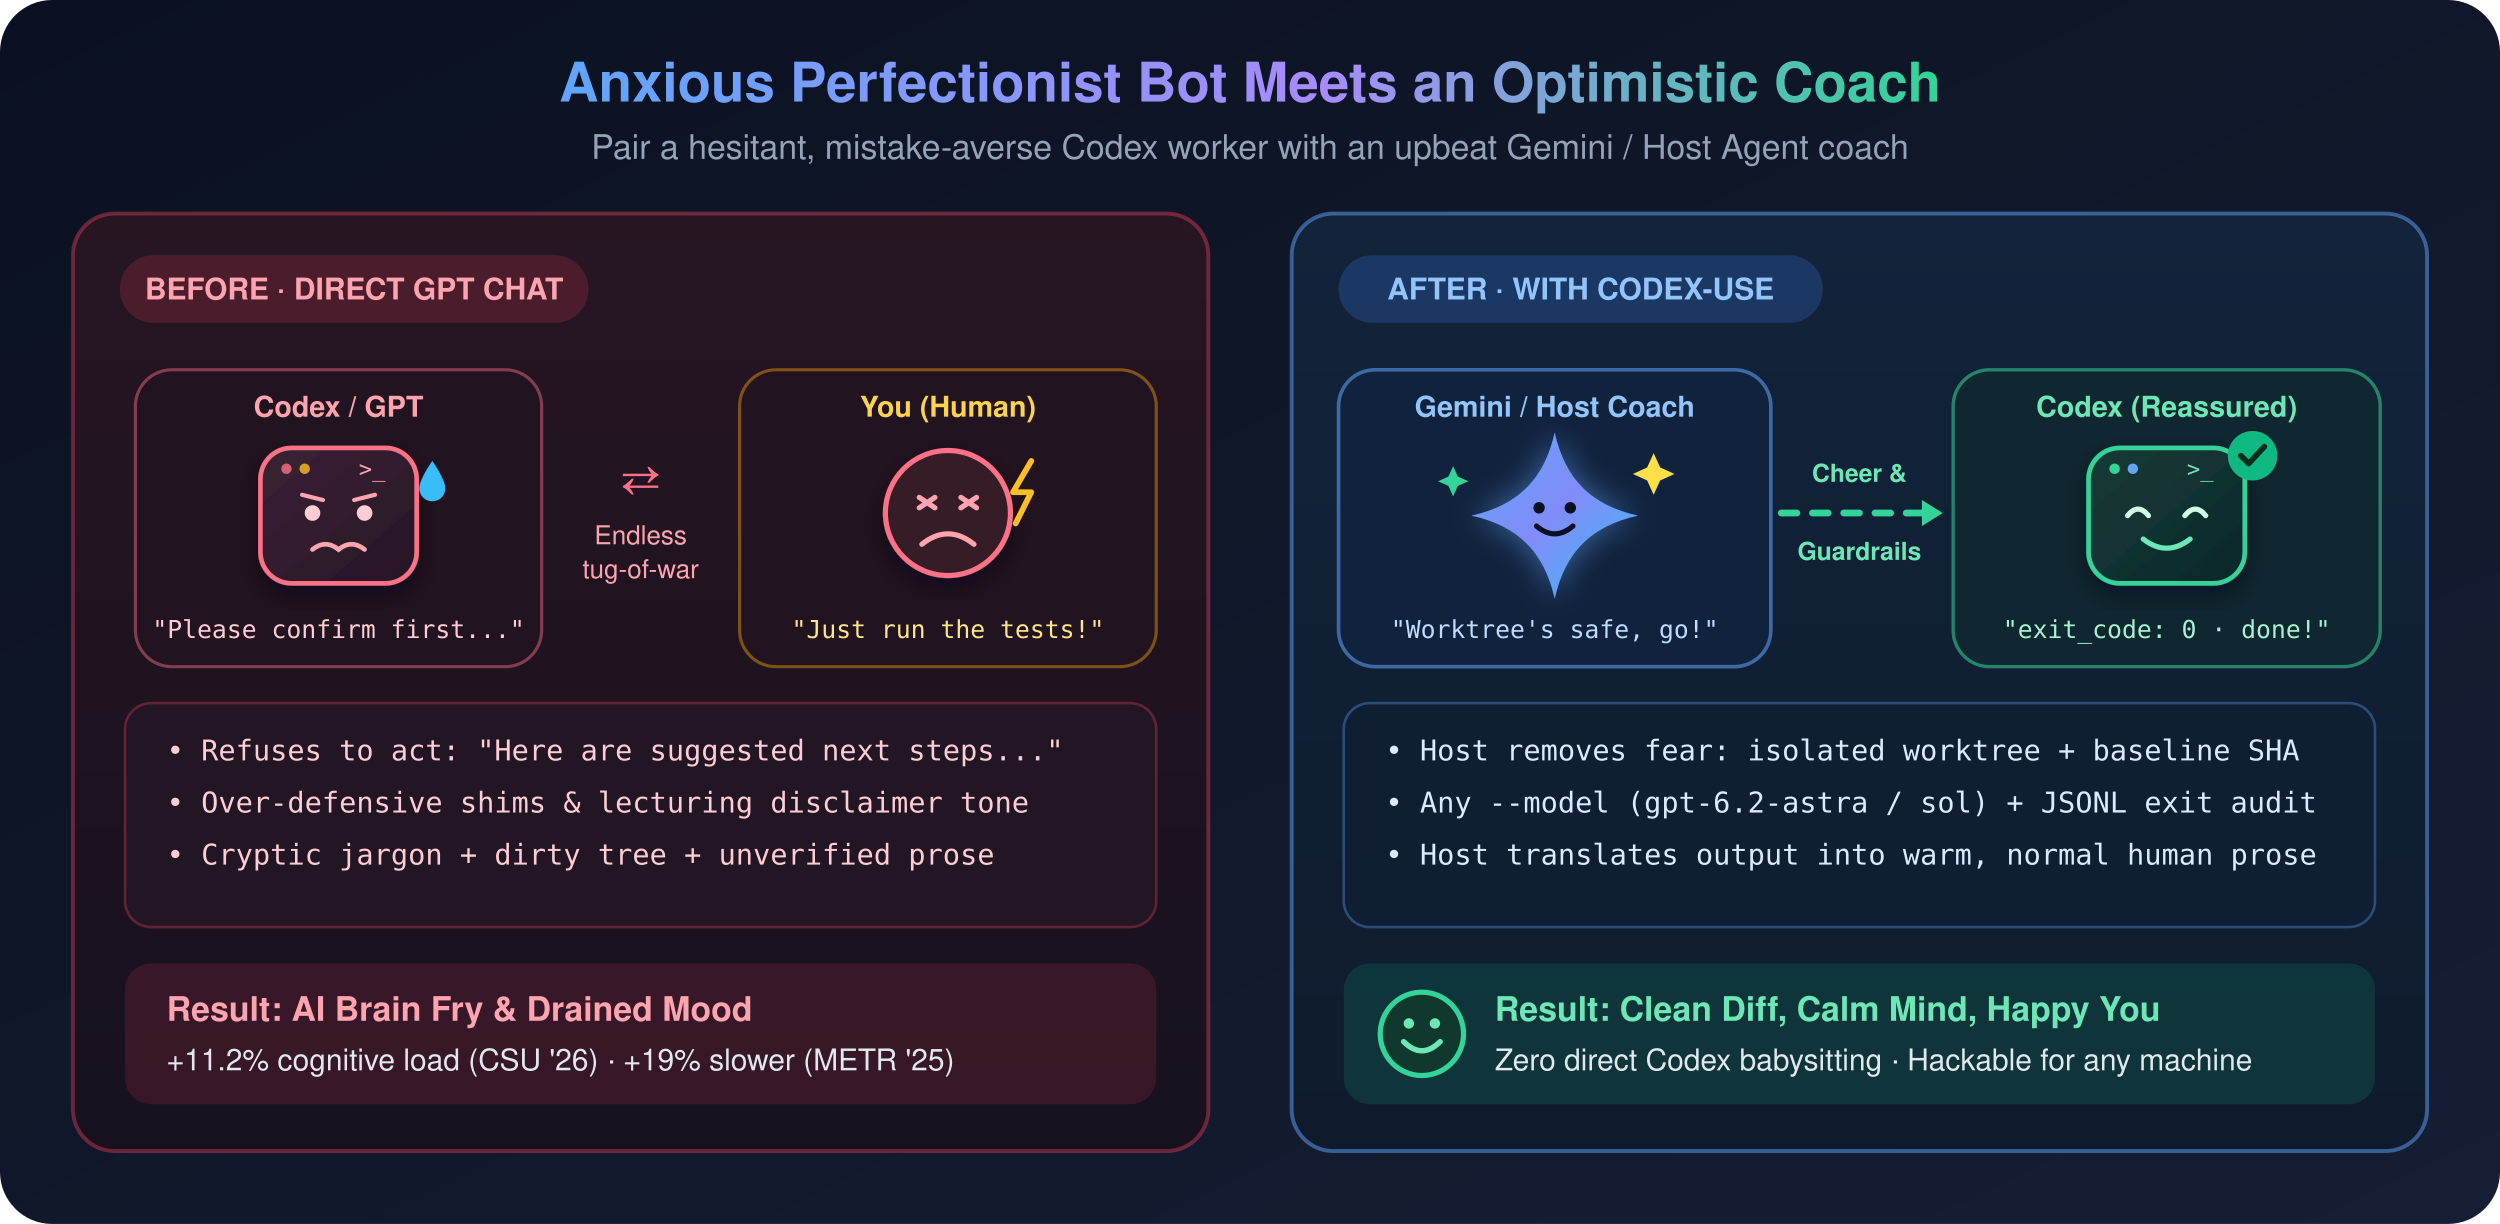
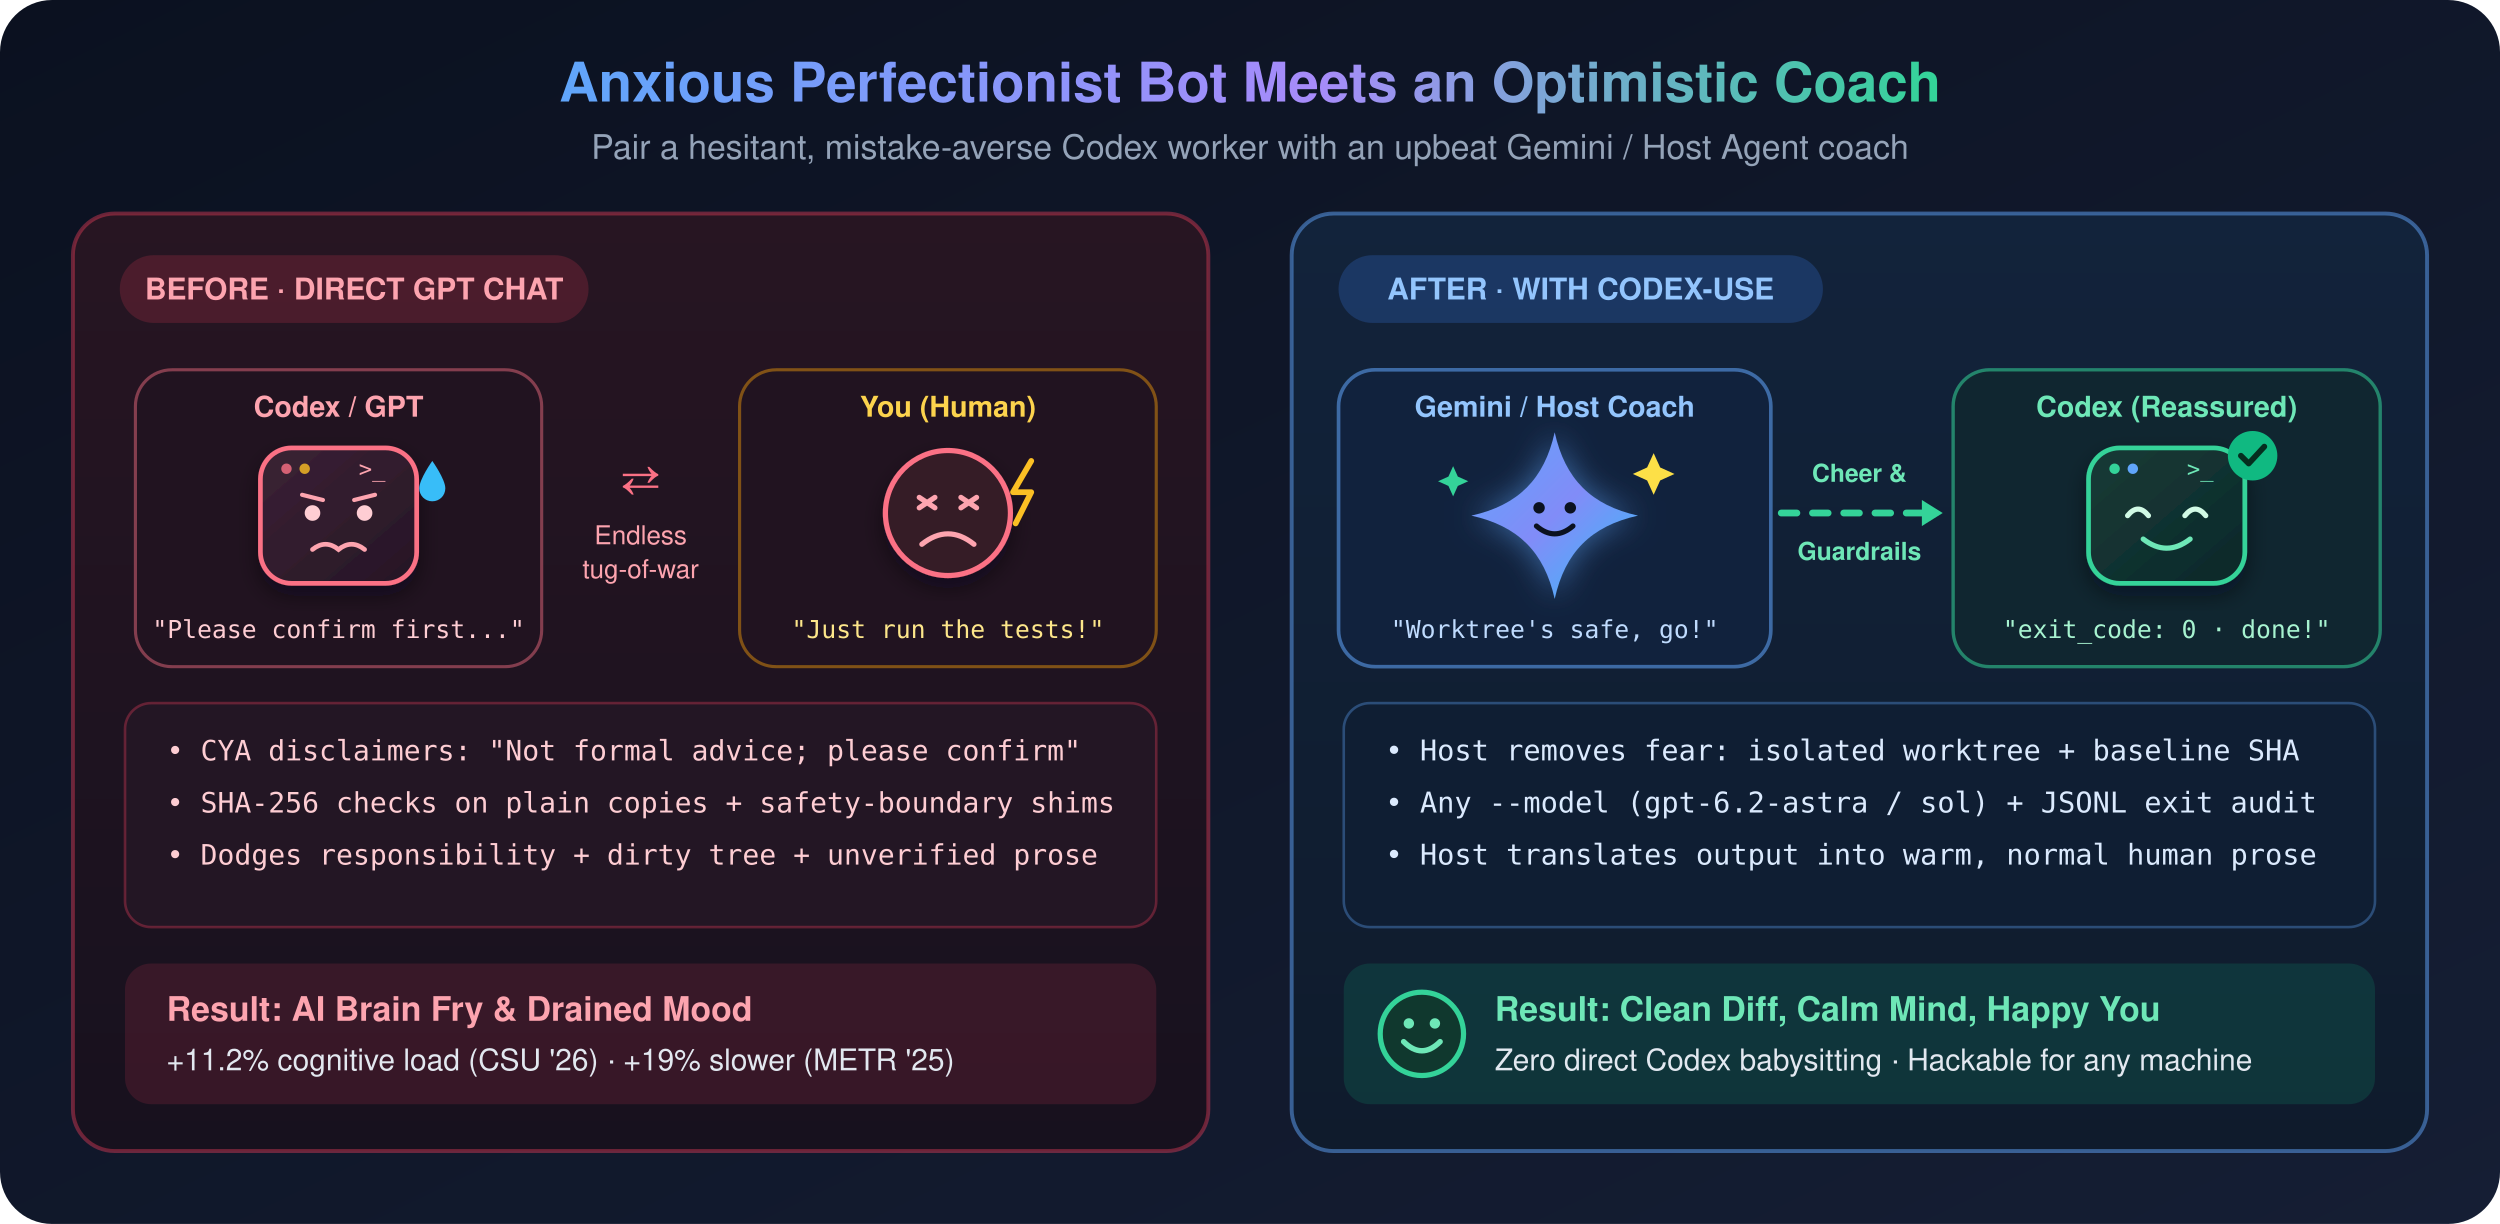
<svg xmlns="http://www.w3.org/2000/svg" viewBox="0 0 960 470" role="img" aria-labelledby="title desc">
  <defs>
    <linearGradient id="bg" x1="0%" y1="0%" x2="100%" y2="100%">
      <stop offset="0%" stop-color="#0b1120" />
      <stop offset="100%" stop-color="#151e34" />
    </linearGradient>
    <linearGradient id="leftCard" x1="0%" y1="0%" x2="0%" y2="100%">
      <stop offset="0%" stop-color="#271522" />
      <stop offset="100%" stop-color="#17111e" />
    </linearGradient>
    <linearGradient id="rightCard" x1="0%" y1="0%" x2="0%" y2="100%">
      <stop offset="0%" stop-color="#12233b" />
      <stop offset="100%" stop-color="#0f1b2c" />
    </linearGradient>
    <linearGradient id="geminiStar" x1="0%" y1="0%" x2="100%" y2="100%">
      <stop offset="0%" stop-color="#60a5fa" />
      <stop offset="50%" stop-color="#818cf8" />
      <stop offset="100%" stop-color="#38bdf8" />
    </linearGradient>
    <linearGradient id="codexWarn" x1="0%" y1="0%" x2="100%" y2="100%">
      <stop offset="0%" stop-color="#3b2234" />
      <stop offset="100%" stop-color="#261626" />
    </linearGradient>
    <linearGradient id="codexCalm" x1="0%" y1="0%" x2="100%" y2="100%">
      <stop offset="0%" stop-color="#143b36" />
      <stop offset="100%" stop-color="#0f282a" />
    </linearGradient>
    <linearGradient id="wordGrad" x1="0%" y1="0%" x2="100%" y2="0%">
      <stop offset="0%" stop-color="#60a5fa" />
      <stop offset="55%" stop-color="#a78bfa" />
      <stop offset="100%" stop-color="#34d399" />
    </linearGradient>
    <filter id="glowBlue" x="-30%" y="-30%" width="160%" height="160%">
      <feDropShadow dx="0" dy="0" stdDeviation="6" flood-color="#60a5fa" flood-opacity="0.55" />
    </filter>
    <filter id="softShadow" x="-20%" y="-20%" width="140%" height="140%">
      <feDropShadow dx="0" dy="4" stdDeviation="4" flood-color="#030712" flood-opacity="0.45" />
    </filter>
    <style>
      .title { font-family: -apple-system, BlinkMacSystemFont, 'SF Pro Display', 'Segoe UI', Helvetica, Arial, sans-serif; font-weight: 700; }
      .body { font-family: -apple-system, BlinkMacSystemFont, 'SF Pro Text', 'Segoe UI', Helvetica, Arial, sans-serif; }
      .mono { font-family: ui-monospace, SFMono-Regular, Menlo, Monaco, Consolas, monospace; }

      @keyframes shiver {
        0%, 100% { transform: translate(0px, 0px); }
        25% { transform: translate(-1.6px, 0.5px); }
        50% { transform: translate(1.6px, -0.5px); }
        75% { transform: translate(-1px, 0px); }
      }
      @keyframes sweatDrop {
        0%, 100% { transform: translateY(0px); opacity: 0.95; }
        70% { transform: translateY(7px); opacity: 0.2; }
      }
      @keyframes warnPulse {
        0%, 100% { opacity: 0.4; }
        50% { opacity: 1; }
      }
      @keyframes floatStar {
        0%, 100% { transform: translateY(0px) rotate(0deg); }
        50% { transform: translateY(-4px) rotate(3deg); }
      }
      @keyframes flowBeam {
        from { stroke-dashoffset: 24; }
        to { stroke-dashoffset: 0; }
      }
      @keyframes twinkle {
        0%, 100% { opacity: 0.35; transform: scale(0.85); }
        50% { opacity: 1; transform: scale(1.25); }
      }
      @keyframes happyNod {
        0%, 100% { transform: translateY(0px); }
        50% { transform: translateY(-2.5px); }
      }
      .shiver { animation: shiver 0.65s ease-in-out infinite; }
      .sweat { animation: sweatDrop 1.7s ease-in-out infinite; }
      .warn { animation: warnPulse 1.5s ease-in-out infinite; }
      .floatStar { transform-box: fill-box; transform-origin: center; animation: floatStar 2.6s ease-in-out infinite; }
      .beam { stroke-dasharray: 6 6; animation: flowBeam 1s linear infinite; }
      .star1 { transform-box: fill-box; transform-origin: center; animation: twinkle 1.6s ease-in-out infinite; }
      .star2 { transform-box: fill-box; transform-origin: center; animation: twinkle 1.6s ease-in-out 0.8s infinite; }
      .nod { animation: happyNod 2.2s ease-in-out infinite; }
    </style>
  </defs>
  <rect width="960" height="470" rx="20" fill="url(#bg)" />
  <text x="480" y="39" text-anchor="middle" fill="url(#wordGrad)" class="title" font-size="21">
    Anxious Perfectionist Bot Meets an Optimistic Coach
  </text>
  <text x="480" y="61" text-anchor="middle" fill="#94a3b8" class="body" font-size="13">
    Pair a hesitant, mistake-averse Codex worker with an upbeat Gemini / Host Agent coach
  </text>
  <rect x="28" y="82" width="436" height="360" rx="16" fill="url(#leftCard)" stroke="#f43f5e" stroke-opacity="0.4" stroke-width="1.5" />
  <rect x="46" y="98" width="180" height="26" rx="13" fill="#f43f5e" fill-opacity="0.18" />
  <text x="136" y="115" text-anchor="middle" fill="#fda4af" class="title" font-size="11.5">BEFORE · DIRECT GPT CHAT</text>
  <g class="shiver">
    <rect x="52" y="142" width="156" height="114" rx="14" fill="#211320" stroke="#fb7185" stroke-opacity="0.45" stroke-width="1.2" />
    <text x="130" y="160" text-anchor="middle" fill="#fda4af" class="title" font-size="11">Codex / GPT</text>
    <rect x="100" y="172" width="60" height="52" rx="12" fill="url(#codexWarn)" stroke="#fb7185" stroke-width="1.8" filter="url(#softShadow)" />
    <circle cx="110" cy="180" r="2" fill="#fb7185" fill-opacity="0.8" />
    <circle cx="117" cy="180" r="2" fill="#fbbf24" fill-opacity="0.8" />
    <text x="148" y="183" text-anchor="end" fill="#fda4af" class="mono" font-size="8.5">&gt;_</text>
    <circle cx="120" cy="197" r="3" fill="#fecdd3" />
    <circle cx="140" cy="197" r="3" fill="#fecdd3" />
    <path d="M116 190 L124 192 M144 190 L136 192" stroke="#fda4af" stroke-width="1.6" stroke-linecap="round" />
    <path d="M120 211 Q125 207 130 211 Q135 207 140 211" fill="none" stroke="#fda4af" stroke-width="1.8" stroke-linecap="round" />
    <path class="sweat" d="M166 177 C166 177 171 184 171 187.5 C171 190.3 168.8 192.5 166 192.5 C163.2 192.5 161 190.3 161 187.5 C161 184 166 177 166 177 Z" fill="#38bdf8" />
    <text x="130" y="245" text-anchor="middle" fill="#fecdd3" class="mono" font-size="9.5">"Please confirm first..."</text>
  </g>
  <text x="246" y="191" text-anchor="middle" fill="#fb7185" class="title" font-size="18">⇄</text>
  <text x="246" y="209" text-anchor="middle" fill="#fda4af" class="body" font-size="10">Endless</text>
  <text x="246" y="222" text-anchor="middle" fill="#fda4af" class="body" font-size="10">tug-of-war</text>
  <rect x="284" y="142" width="160" height="114" rx="14" fill="#211320" stroke="#f59e0b" stroke-opacity="0.45" stroke-width="1.2" />
  <text x="364" y="160" text-anchor="middle" fill="#fcd34d" class="title" font-size="11">You (Human)</text>
  <circle cx="364" cy="197" r="24" fill="#361a26" stroke="#fb7185" stroke-width="2" filter="url(#softShadow)" />
  <path d="M353 191 L359 195 M359 191 L353 195 M369 191 L375 195 M375 191 L369 195" stroke="#fda4af" stroke-width="2" stroke-linecap="round" />
  <path d="M354 209 Q364 201 374 209" fill="none" stroke="#fda4af" stroke-width="2" stroke-linecap="round" />
  <path class="warn" d="M396 177 L389 189 L396 189 L390 201" fill="none" stroke="#fbbf24" stroke-width="2.2" stroke-linecap="round" stroke-linejoin="round" />
  <text x="364" y="245" text-anchor="middle" fill="#fde68a" class="mono" font-size="9.5">"Just run the tests!"</text>
  <rect x="48" y="270" width="396" height="86" rx="10" fill="#231624" stroke="#f43f5e" stroke-opacity="0.32" stroke-width="1" />
-   <text x="64" y="292" fill="#fecdd3" class="mono" font-size="11">• Refuses to act: "Here are suggested next steps..."</text>
-   <text x="64" y="312" fill="#fecdd3" class="mono" font-size="11">• Over-defensive shims &amp; lecturing disclaimer tone</text>
-   <text x="64" y="332" fill="#fecdd3" class="mono" font-size="11">• Cryptic jargon + dirty tree + unverified prose</text>
+   <text x="64" y="292" fill="#fecdd3" class="mono" font-size="10.8">• CYA disclaimers: "Not formal advice; please confirm"</text>
+   <text x="64" y="312" fill="#fecdd3" class="mono" font-size="10.8">• SHA-256 checks on plain copies + safety-boundary shims</text>
+   <text x="64" y="332" fill="#fecdd3" class="mono" font-size="10.8">• Dodges responsibility + dirty tree + unverified prose</text>
  <rect x="48" y="370" width="396" height="54" rx="10" fill="#f43f5e" fill-opacity="0.14" />
  <text x="64" y="392" fill="#fda4af" class="title" font-size="13">Result: AI Brain Fry &amp; Drained Mood</text>
  <text x="64" y="411" fill="#e2e8f0" class="body" font-size="11.5">+11.2% cognitive load (CSU '26) · +19% slower (METR '25)</text>
  <rect x="496" y="82" width="436" height="360" rx="16" fill="url(#rightCard)" stroke="#60a5fa" stroke-opacity="0.5" stroke-width="1.5" />
  <rect x="514" y="98" width="186" height="26" rx="13" fill="#3b82f6" fill-opacity="0.22" />
  <text x="607" y="115" text-anchor="middle" fill="#93c5fd" class="title" font-size="11.5">AFTER · WITH CODEX-USE</text>
  <rect x="514" y="142" width="166" height="114" rx="14" fill="#11223d" stroke="#60a5fa" stroke-opacity="0.55" stroke-width="1.4" />
  <text x="597" y="160" text-anchor="middle" fill="#93c5fd" class="title" font-size="11">Gemini / Host Coach</text>
  <g class="floatStar">
    <path d="M597 166 C601 184 611 194 629 198 C611 202 601 212 597 230 C593 212 583 202 565 198 C583 194 593 184 597 166 Z" fill="url(#geminiStar)" filter="url(#glowBlue)" />
    <circle cx="591" cy="195" r="2.2" fill="#0b1120" />
    <circle cx="603" cy="195" r="2.2" fill="#0b1120" />
    <path d="M590 202 Q597 208 604 202" fill="none" stroke="#0b1120" stroke-width="2" stroke-linecap="round" />
    <path class="star1" d="M635 174 L637.5 179.5 L643 182 L637.5 184.5 L635 190 L632.5 184.5 L627 182 L632.5 179.5 Z" fill="#fde047" />
    <path class="star2" d="M558 179 L559.8 183 L563.8 184.8 L559.8 186.6 L558 190.6 L556.2 186.6 L552.2 184.8 L556.2 183 Z" fill="#34d399" />
  </g>
  <text x="597" y="245" text-anchor="middle" fill="#bfdbfe" class="mono" font-size="9.5">"Worktree's safe, go!"</text>
  <line class="beam" x1="684" y1="197" x2="742" y2="197" stroke="#34d399" stroke-width="2.6" stroke-linecap="round" />
  <polygon points="746,197 738,192 738,202" fill="#34d399" />
  <text x="714" y="185" text-anchor="middle" fill="#6ee7b7" class="title" font-size="9.5">Cheer &amp;</text>
  <text x="714" y="215" text-anchor="middle" fill="#6ee7b7" class="title" font-size="9.5">Guardrails</text>
  <rect x="750" y="142" width="164" height="114" rx="14" fill="#102630" stroke="#34d399" stroke-opacity="0.55" stroke-width="1.3" />
  <text x="832" y="160" text-anchor="middle" fill="#6ee7b7" class="title" font-size="11">Codex (Reassured)</text>
  <g class="nod">
    <rect x="802" y="172" width="60" height="52" rx="12" fill="url(#codexCalm)" stroke="#34d399" stroke-width="1.8" filter="url(#softShadow)" />
    <circle cx="812" cy="180" r="2" fill="#34d399" />
    <circle cx="819" cy="180" r="2" fill="#60a5fa" />
    <text x="850" y="183" text-anchor="end" fill="#6ee7b7" class="mono" font-size="8.5">&gt;_</text>
    <path d="M817 198 Q821 193 825 198 M839 198 Q843 193 847 198" fill="none" stroke="#d1fae5" stroke-width="2" stroke-linecap="round" />
    <path d="M823 207 Q832 214 841 207" fill="none" stroke="#6ee7b7" stroke-width="2" stroke-linecap="round" />
    <circle cx="865" cy="175" r="9.5" fill="#10b981" />
    <path d="M860.5 175 L863.5 178 L869.5 171.5" fill="none" stroke="#052e1f" stroke-width="2.2" stroke-linecap="round" stroke-linejoin="round" />
  </g>
  <text x="832" y="245" text-anchor="middle" fill="#a7f3d0" class="mono" font-size="9.5">"exit_code: 0 · done!"</text>
  <rect x="516" y="270" width="396" height="86" rx="10" fill="#0f1e33" stroke="#60a5fa" stroke-opacity="0.35" stroke-width="1" />
  <text x="532" y="292" fill="#dbeafe" class="mono" font-size="11">• Host removes fear: isolated worktree + baseline SHA</text>
  <text x="532" y="312" fill="#dbeafe" class="mono" font-size="11">• Any --model (gpt-6.2-astra / sol) + JSONL exit audit</text>
  <text x="532" y="332" fill="#dbeafe" class="mono" font-size="11">• Host translates output into warm, normal human prose</text>
  <rect x="516" y="370" width="396" height="54" rx="10" fill="#10b981" fill-opacity="0.16" />
  <g class="nod">
    <circle cx="546" cy="397" r="16" fill="#10382e" stroke="#34d399" stroke-width="2" />
    <circle cx="541" cy="393" r="2" fill="#6ee7b7" />
    <circle cx="551" cy="393" r="2" fill="#6ee7b7" />
    <path d="M539 400 Q546 407 553 400" fill="none" stroke="#6ee7b7" stroke-width="2.1" stroke-linecap="round" />
  </g>
  <text x="574" y="392" fill="#6ee7b7" class="title" font-size="13">Result: Clean Diff, Calm Mind, Happy You</text>
  <text x="574" y="411" fill="#e2e8f0" class="body" font-size="11.5">Zero direct Codex babysitting · Hackable for any machine</text>
</svg>
